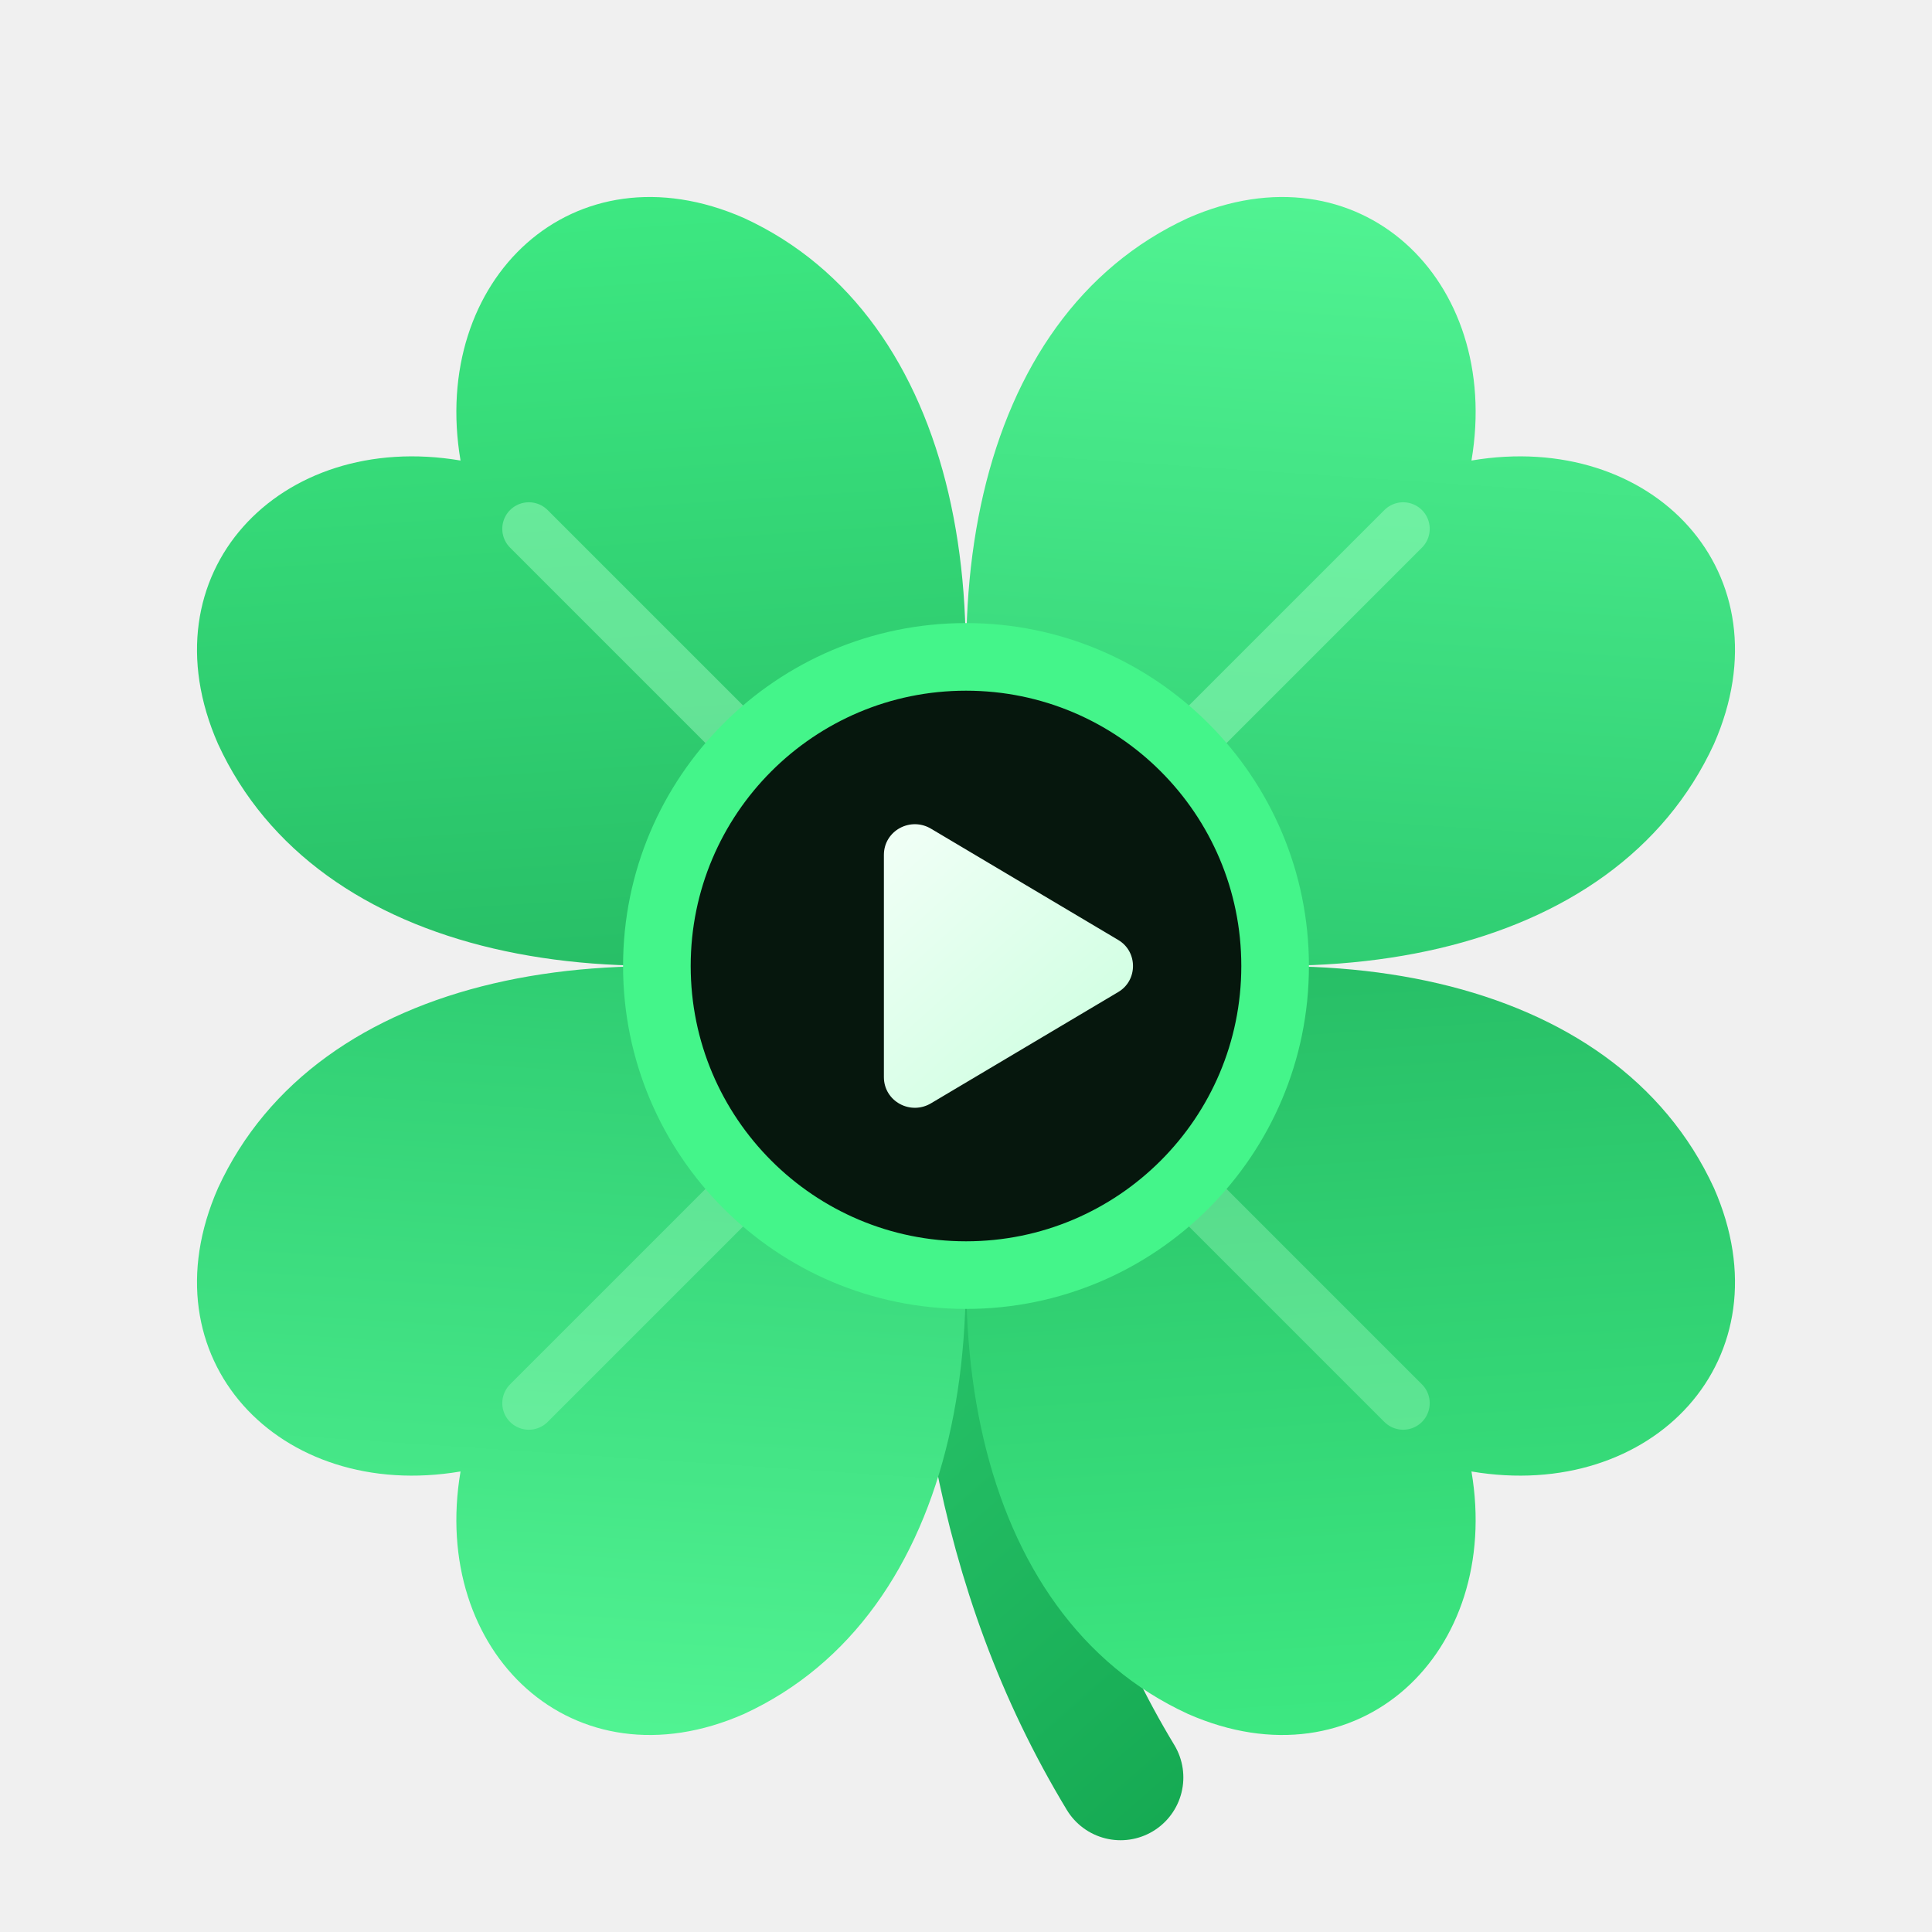
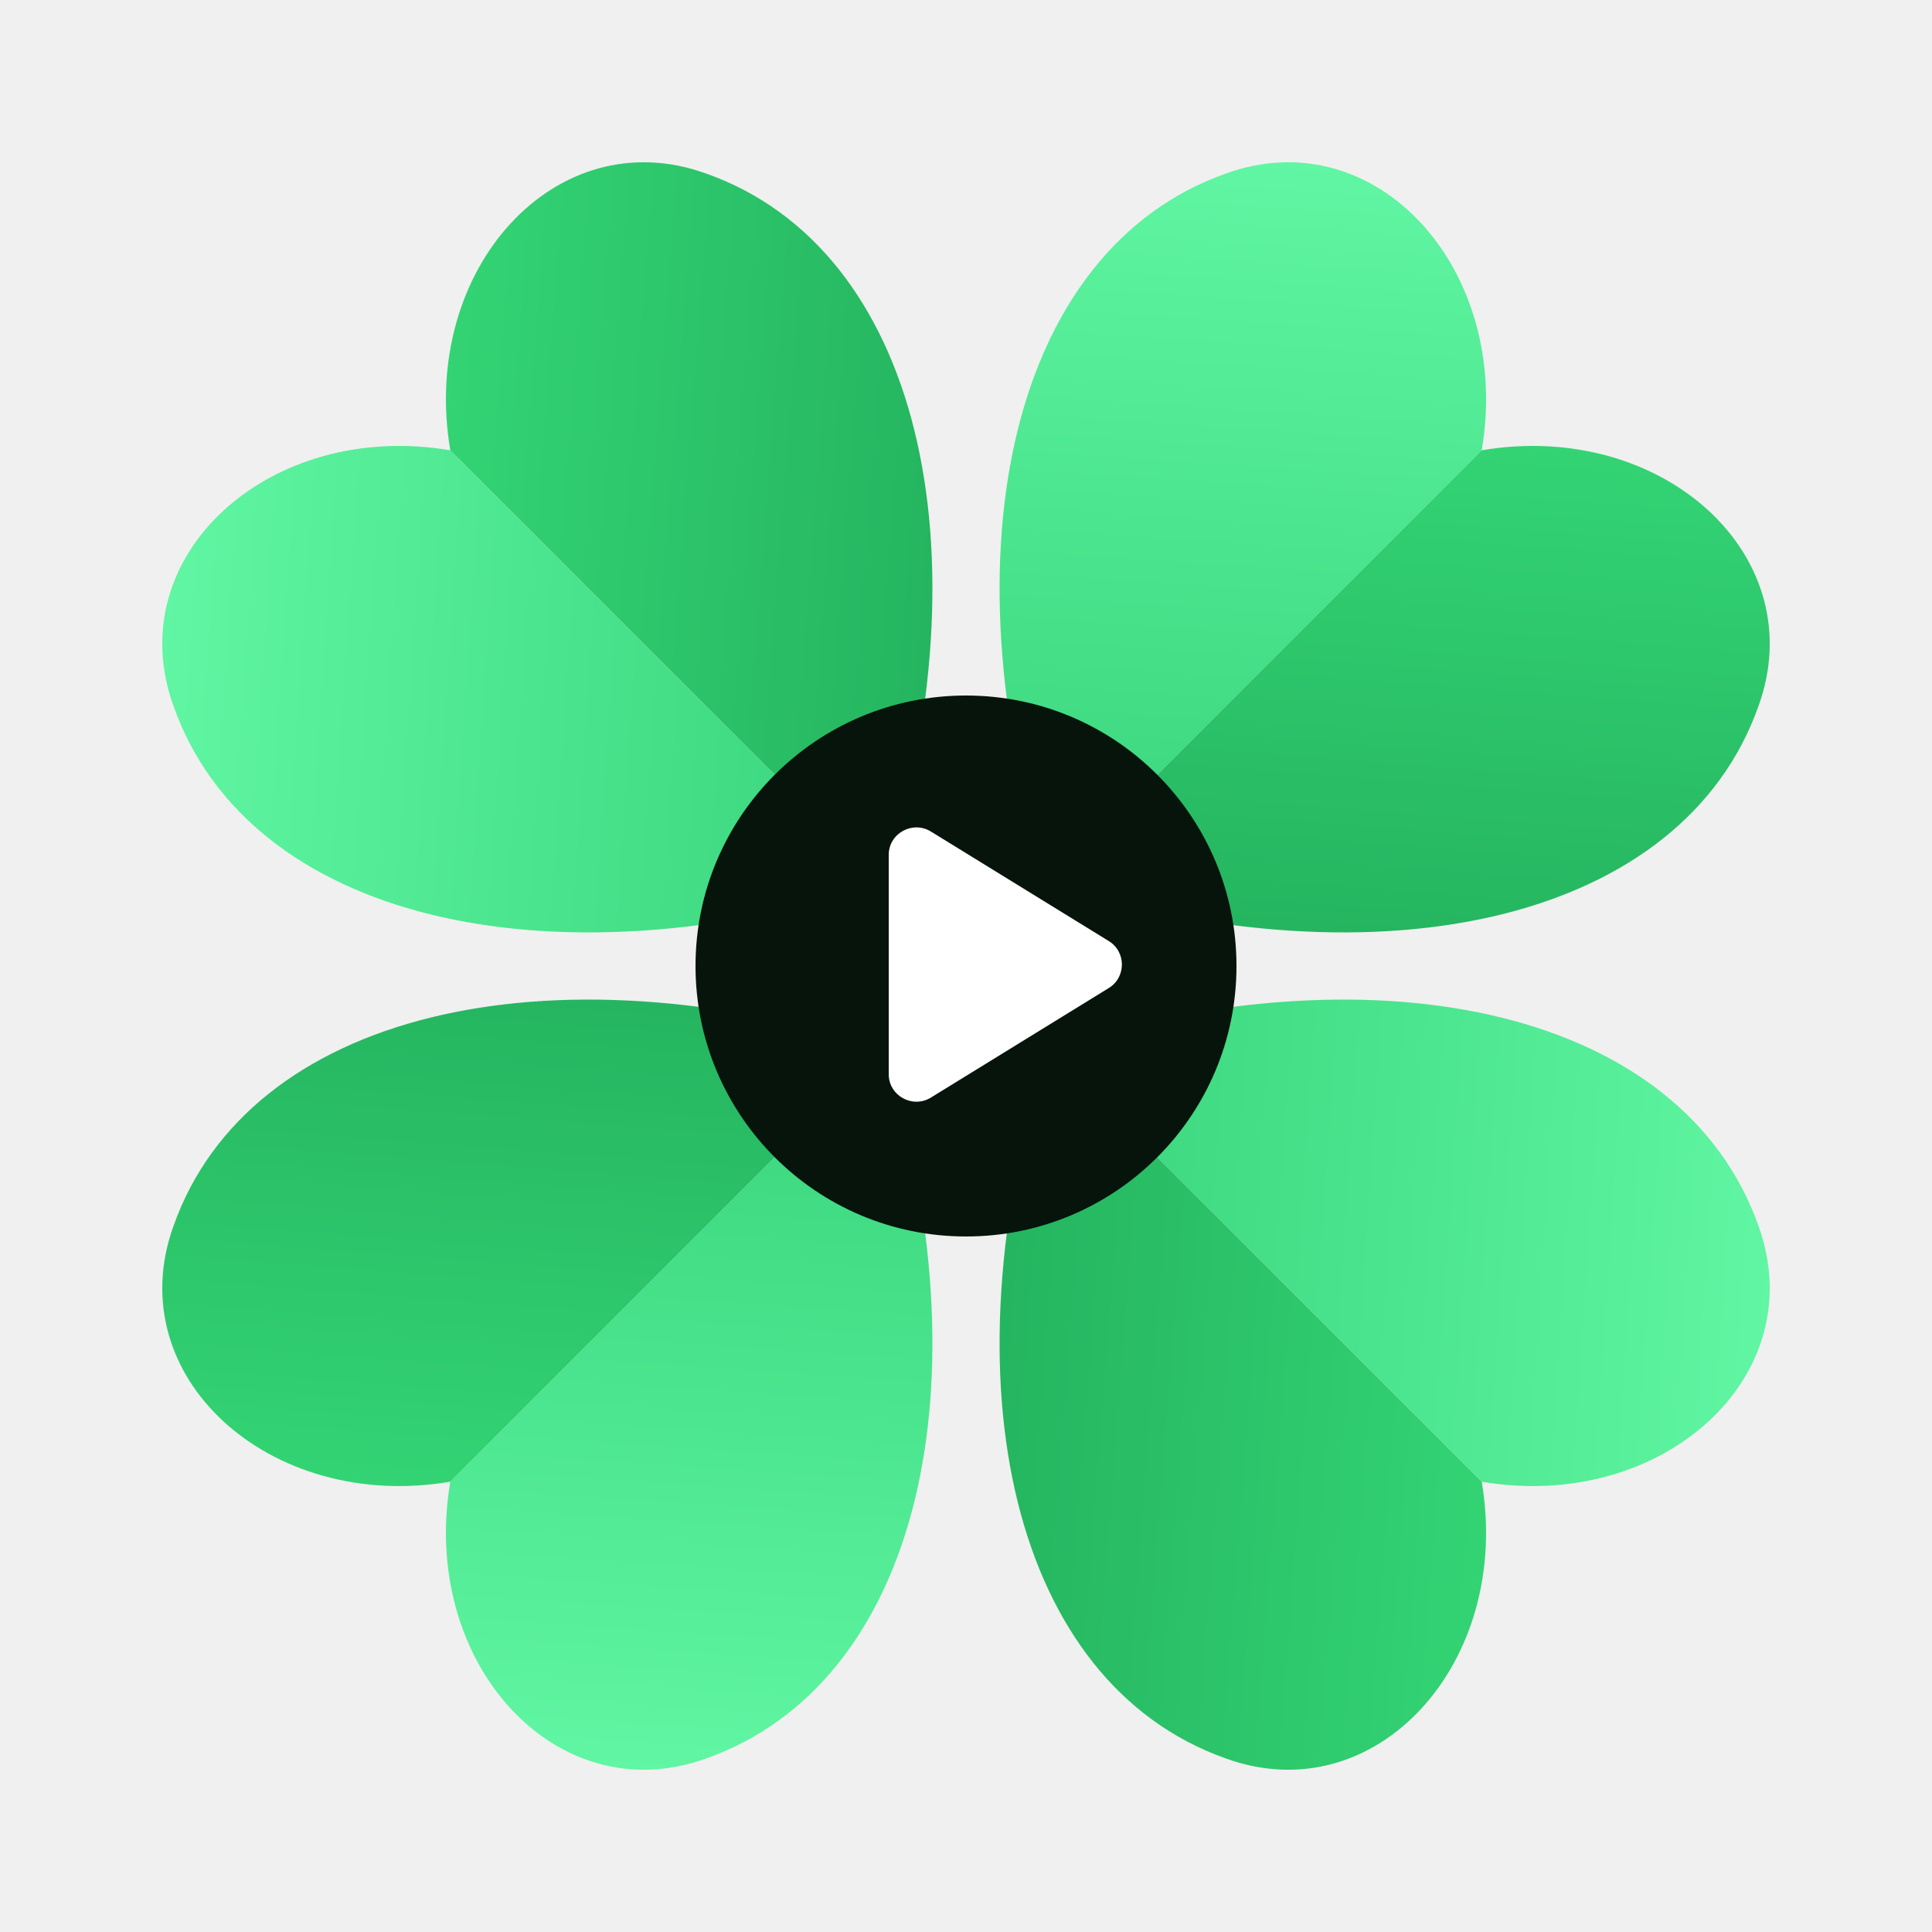
<svg xmlns="http://www.w3.org/2000/svg" width="40" height="40" viewBox="0 0 40 40" fill="none">
  <defs>
-     <linearGradient id="clover-leaf-main" x1="6" y1="4" x2="34" y2="36" gradientUnits="userSpaceOnUse">
-       <stop offset="0%" stop-color="#5BFF9C" />
-       <stop offset="50%" stop-color="#2ECC71" />
-       <stop offset="100%" stop-color="#0E9F49" />
+     <linearGradient id="cpg-lit" x1="6" y1="4" x2="34" y2="36" gradientUnits="userSpaceOnUse">
+       <stop offset="0%" stop-color="#6BFFAE" />
+       <stop offset="55%" stop-color="#2ECC71" />
+       <stop offset="100%" stop-color="#109848" />
    </linearGradient>
-     <linearGradient id="clover-leaf-alt" x1="34" y1="4" x2="6" y2="36" gradientUnits="userSpaceOnUse">
-       <stop offset="0%" stop-color="#44F58A" />
-       <stop offset="55%" stop-color="#24B862" />
-       <stop offset="100%" stop-color="#0A7E38" />
-     </linearGradient>
-     <linearGradient id="clover-play-grad" x1="16" y1="15" x2="25" y2="25" gradientUnits="userSpaceOnUse">
-       <stop offset="0%" stop-color="#FFFFFF" />
-       <stop offset="100%" stop-color="#B8FFD3" />
+     <linearGradient id="cpg-shade" x1="8" y1="6" x2="32" y2="34" gradientUnits="userSpaceOnUse">
+       <stop offset="0%" stop-color="#3CE882" />
+       <stop offset="100%" stop-color="#0B7A38" />
    </linearGradient>
  </defs>
-   <path d="M20 22C20 27.8 20.6 32.5 23.2 36.8" stroke="url(#clover-leaf-main)" stroke-width="2.6" stroke-linecap="round" />
-   <g>
-     <g transform="rotate(45 20 20)">
-       <path d="M20 18.8C14.2 15.6 10.6 10.4 12.3 5.8C13.7 2.2 17.8 2.1 20 5.2C22.2 2.1 26.3 2.2 27.7 5.8C29.4 10.4 25.8 15.6 20 18.8Z" fill="url(#clover-leaf-main)" />
-       <path d="M20 16.5V7.2" stroke="#A6FFC7" stroke-opacity="0.45" stroke-width="1.1" stroke-linecap="round" />
-     </g>
-     <g transform="rotate(135 20 20)">
-       <path d="M20 18.8C14.2 15.6 10.6 10.4 12.3 5.8C13.7 2.2 17.8 2.1 20 5.2C22.2 2.1 26.3 2.2 27.7 5.8C29.4 10.4 25.8 15.6 20 18.8Z" fill="url(#clover-leaf-alt)" />
-       <path d="M20 16.5V7.2" stroke="#A6FFC7" stroke-opacity="0.35" stroke-width="1.1" stroke-linecap="round" />
-     </g>
-     <g transform="rotate(225 20 20)">
-       <path d="M20 18.8C14.2 15.6 10.6 10.4 12.3 5.8C13.7 2.2 17.8 2.1 20 5.2C22.2 2.1 26.3 2.2 27.7 5.8C29.4 10.4 25.8 15.6 20 18.8Z" fill="url(#clover-leaf-main)" />
-       <path d="M20 16.5V7.2" stroke="#A6FFC7" stroke-opacity="0.35" stroke-width="1.1" stroke-linecap="round" />
-     </g>
-     <g transform="rotate(315 20 20)">
-       <path d="M20 18.8C14.2 15.6 10.6 10.4 12.3 5.8C13.7 2.2 17.8 2.1 20 5.2C22.2 2.1 26.3 2.2 27.7 5.8C29.4 10.4 25.8 15.6 20 18.8Z" fill="url(#clover-leaf-alt)" />
-       <path d="M20 16.5V7.2" stroke="#A6FFC7" stroke-opacity="0.45" stroke-width="1.1" stroke-linecap="round" />
-     </g>
+   <g transform="rotate(45 20 20)">
+     <path d="M20 17.6C13.5 14.2 10.2 8.8 12.2 4.6C13.6 1.6 17.8 1.8 20 4.9V17.6Z" fill="url(#cpg-lit)" />
+     <path d="M20 17.6C26.5 14.2 29.8 8.8 27.8 4.6C26.4 1.6 22.2 1.8 20 4.9V17.6Z" fill="url(#cpg-shade)" />
  </g>
-   <circle cx="20" cy="20" r="6.4" fill="#06170D" stroke="#44F58A" stroke-width="1.4" />
-   <path d="M18.3 16.9C18.3 16.4 18.85 16.1 19.28 16.36L23.15 18.66C23.56 18.9 23.56 19.5 23.15 19.74L19.28 22.04C18.85 22.3 18.3 22 18.3 21.5V16.9Z" transform="translate(0 0.8)" fill="url(#clover-play-grad)" />
+   <g transform="rotate(135 20 20)">
+     <path d="M20 17.6C13.5 14.2 10.2 8.8 12.2 4.6C13.6 1.6 17.8 1.8 20 4.9V17.6Z" fill="url(#cpg-lit)" />
+     <path d="M20 17.6C26.5 14.2 29.8 8.8 27.8 4.6C26.4 1.6 22.2 1.8 20 4.9V17.6Z" fill="url(#cpg-shade)" />
+   </g>
+   <g transform="rotate(225 20 20)">
+     <path d="M20 17.6C13.5 14.2 10.2 8.8 12.2 4.6C13.6 1.6 17.8 1.8 20 4.9V17.6Z" fill="url(#cpg-lit)" />
+     <path d="M20 17.6C26.5 14.2 29.8 8.8 27.8 4.6C26.4 1.6 22.2 1.8 20 4.9V17.6Z" fill="url(#cpg-shade)" />
+   </g>
+   <g transform="rotate(315 20 20)">
+     <path d="M20 17.6C13.5 14.2 10.2 8.8 12.2 4.6C13.6 1.6 17.8 1.8 20 4.9V17.6Z" fill="url(#cpg-lit)" />
+     <path d="M20 17.6C26.5 14.2 29.8 8.8 27.8 4.6C26.4 1.6 22.2 1.8 20 4.9V17.6Z" fill="url(#cpg-shade)" />
+   </g>
+   <circle cx="20" cy="20" r="5.6" fill="#06140C" />
+   <path d="M18.4 17.1C18.4 16.65 18.9 16.38 19.28 16.62L22.95 18.88C23.32 19.1 23.32 19.64 22.95 19.86L19.28 22.12C18.9 22.36 18.4 22.09 18.4 21.64V17.1Z" transform="translate(0 0.6)" fill="#FFFFFF" />
</svg>
